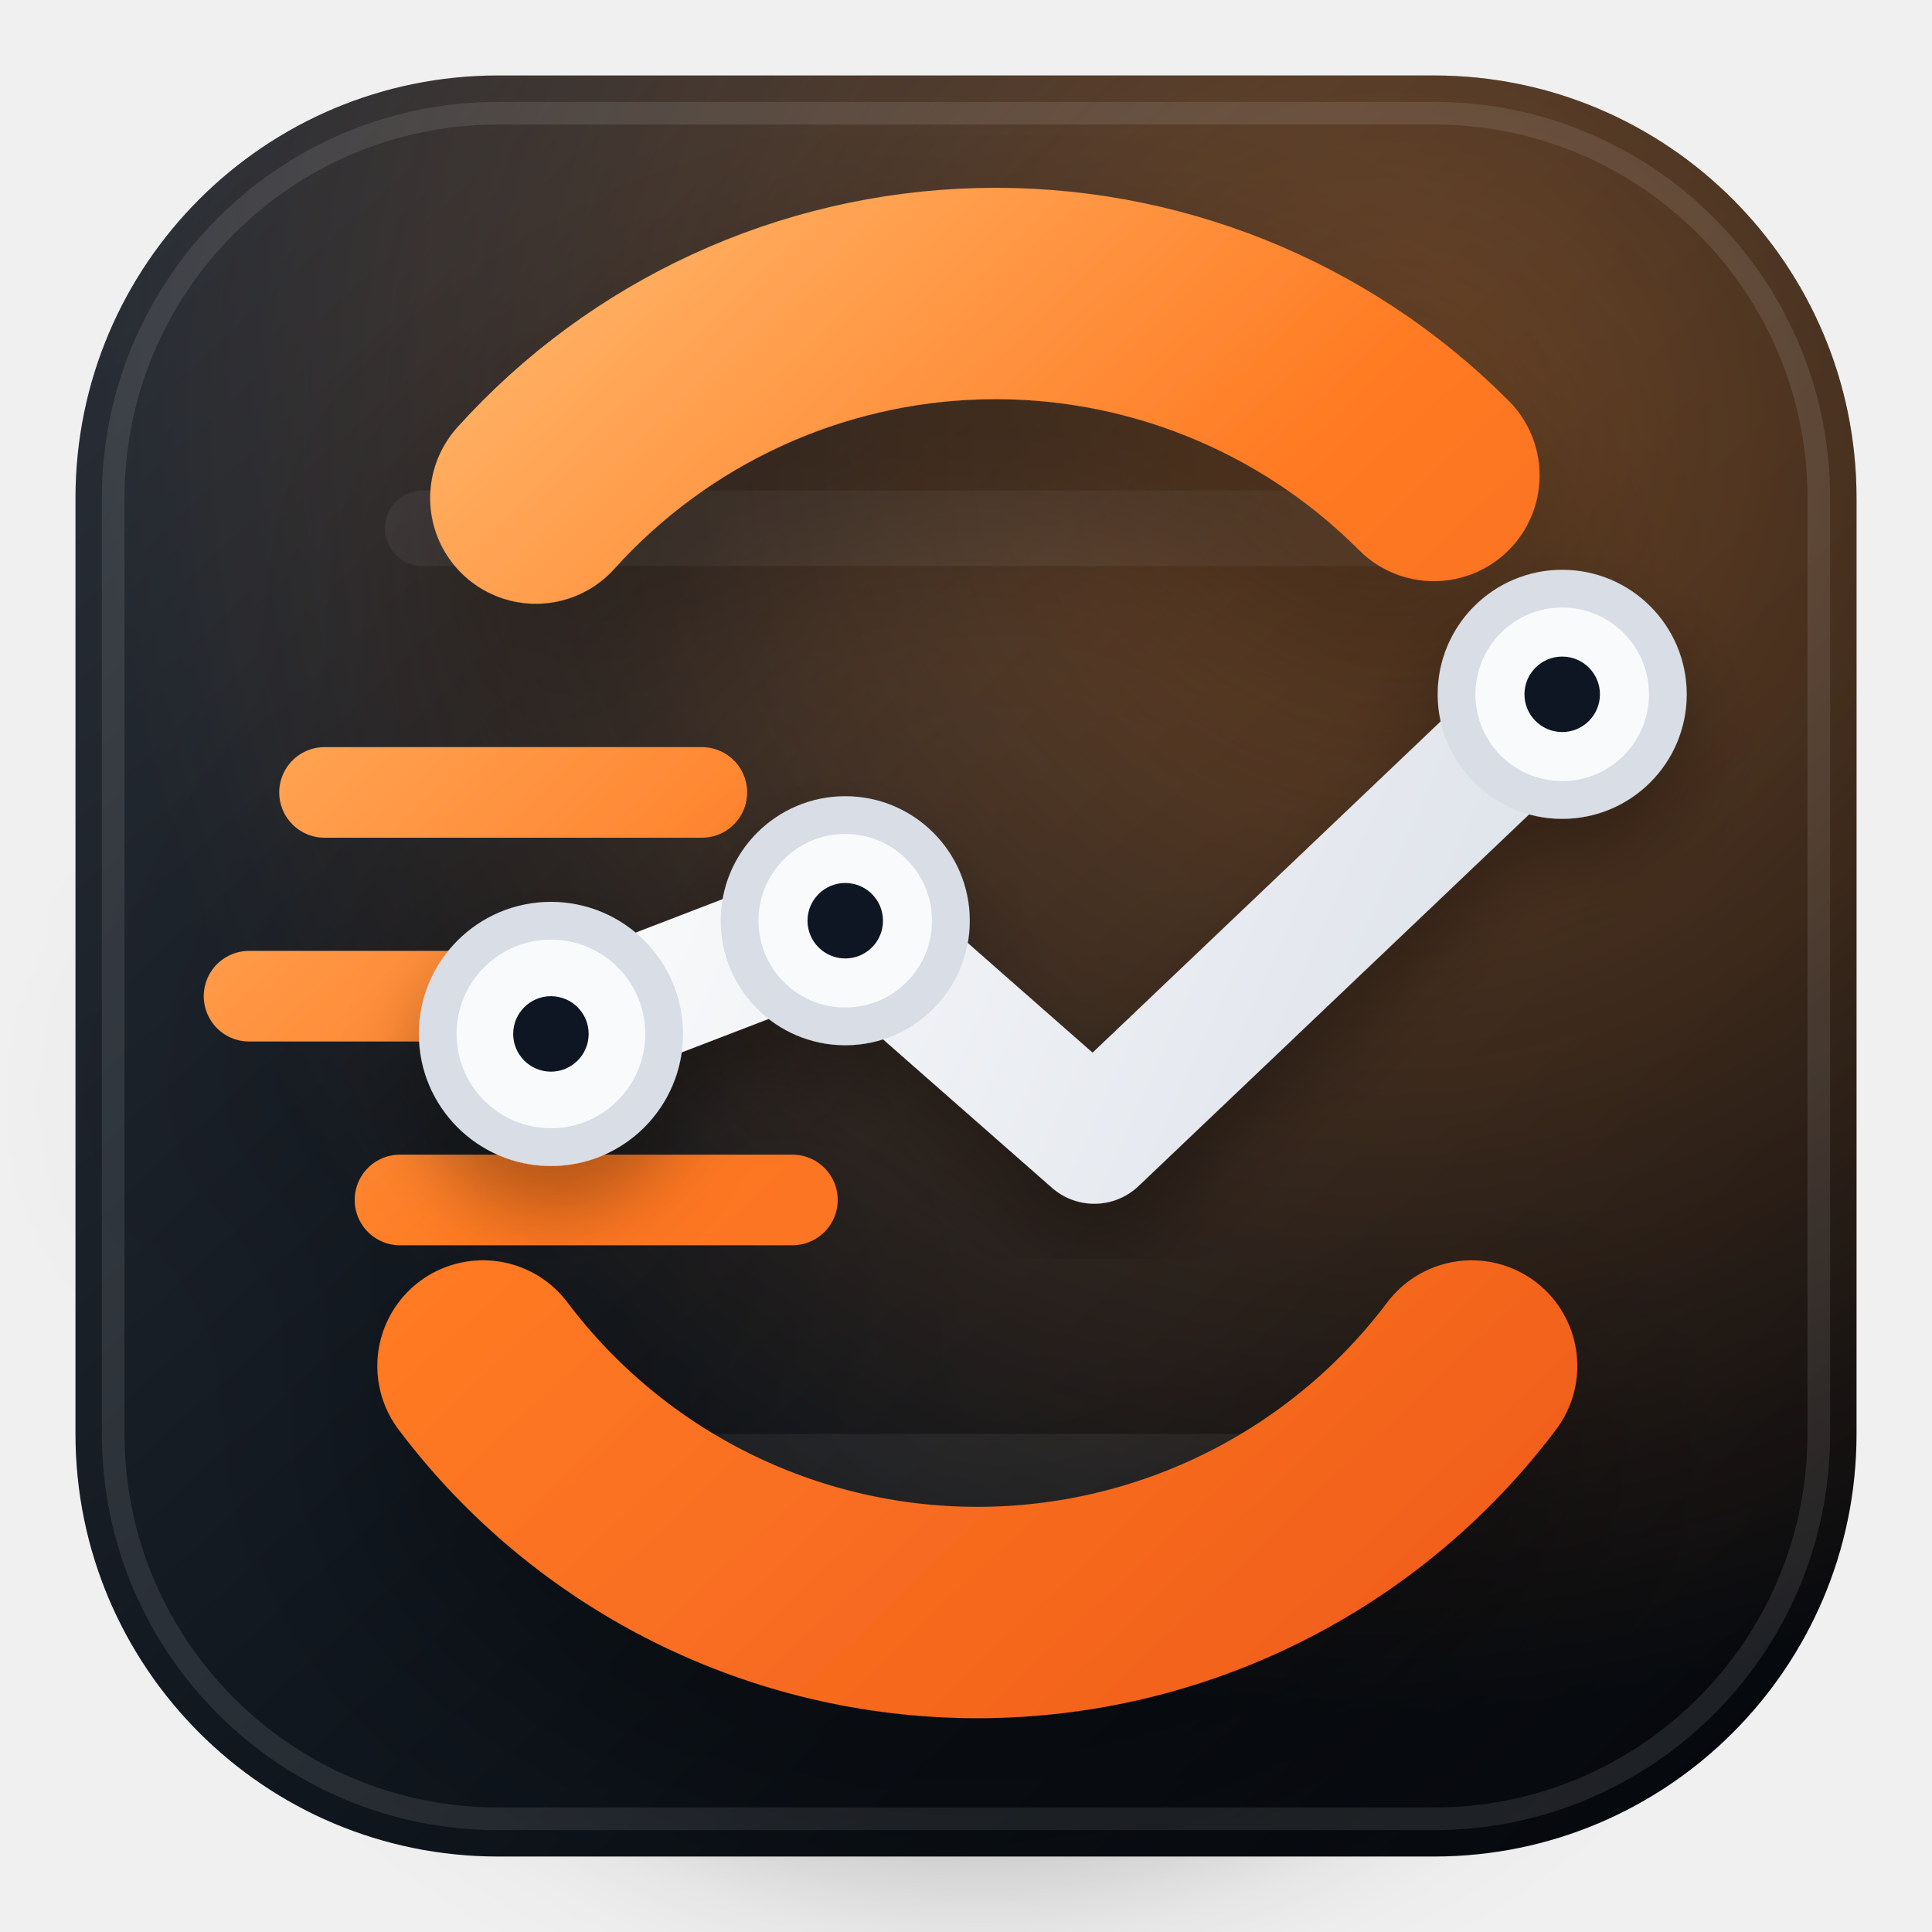
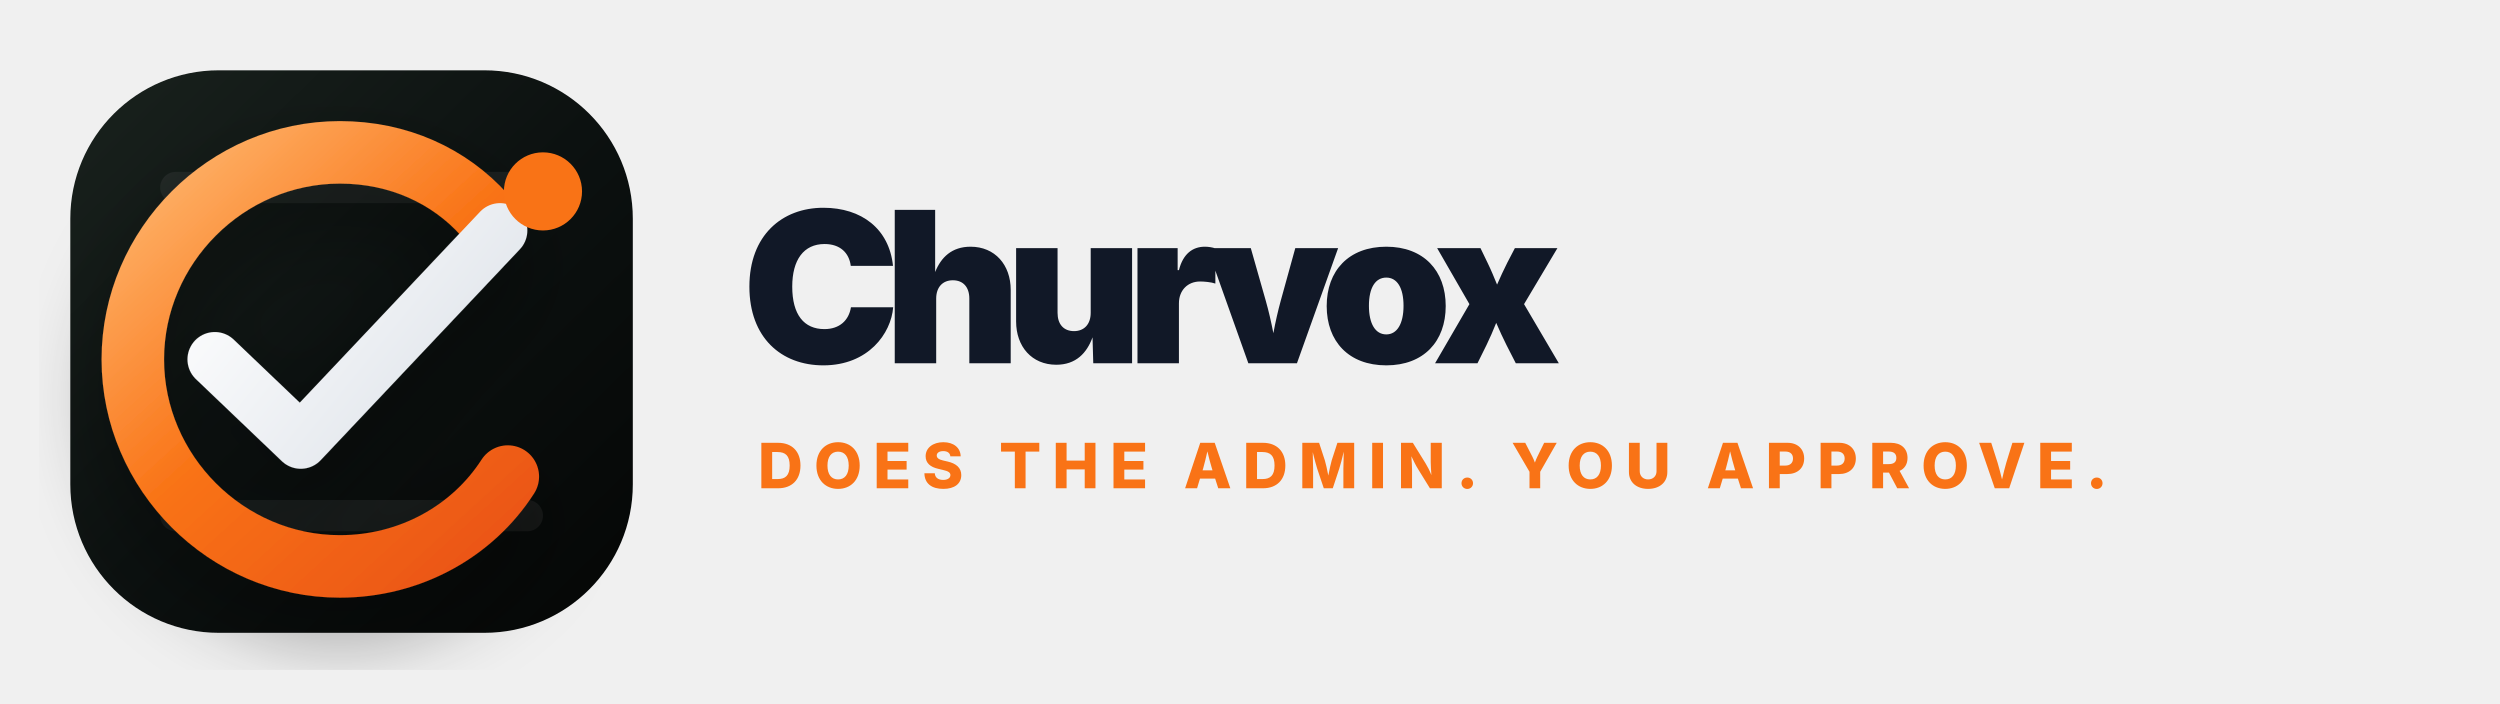
- <svg xmlns="http://www.w3.org/2000/svg" viewBox="0 0 256 256" role="img" aria-label="Churvox mark">
+ <svg xmlns="http://www.w3.org/2000/svg" viewBox="0 0 640 180" role="img" aria-label="Churvox logo">
  <defs>
-     <linearGradient id="cvx-bg" x1="20" y1="12" x2="232" y2="244" gradientUnits="userSpaceOnUse">
-       <stop stop-color="#2b3038" />
-       <stop offset="0.52" stop-color="#111820" />
-       <stop offset="1" stop-color="#05070b" />
+     <linearGradient id="markBg" x1="10" y1="8" x2="156" y2="158" gradientUnits="userSpaceOnUse">
+       <stop stop-color="#1b241f" />
+       <stop offset="0.55" stop-color="#0c1110" />
+       <stop offset="1" stop-color="#050706" />
    </linearGradient>
-     <linearGradient id="cvx-orange" x1="45" y1="36" x2="218" y2="218" gradientUnits="userSpaceOnUse">
-       <stop stop-color="#ffbd72" />
-       <stop offset="0.42" stop-color="#ff7a22" />
-       <stop offset="1" stop-color="#ef5b1d" />
+     <linearGradient id="markOrange" x1="36" y1="30" x2="142" y2="146" gradientUnits="userSpaceOnUse">
+       <stop stop-color="#ffbe78" />
+       <stop offset="0.48" stop-color="#f97316" />
+       <stop offset="1" stop-color="#e84f18" />
    </linearGradient>
-     <linearGradient id="cvx-line" x1="66" y1="92" x2="213" y2="158" gradientUnits="userSpaceOnUse">
+     <linearGradient id="markSteel" x1="56" y1="55" x2="136" y2="120" gradientUnits="userSpaceOnUse">
      <stop stop-color="#ffffff" />
-       <stop offset="1" stop-color="#d9dee7" />
+       <stop offset="1" stop-color="#d7dde5" />
    </linearGradient>
-     <radialGradient id="cvx-glow" cx="0" cy="0" r="1" gradientUnits="userSpaceOnUse" gradientTransform="translate(184 58) rotate(126) scale(170)">
-       <stop stop-color="#ff8a2a" stop-opacity="0.38" />
-       <stop offset="1" stop-color="#ff8a2a" stop-opacity="0" />
-     </radialGradient>
-     <filter id="cvx-shadow" x="-20%" y="-20%" width="140%" height="150%">
-       <feDropShadow dx="0" dy="14" stdDeviation="14" flood-color="#000000" flood-opacity="0.38" />
-     </filter>
-     <filter id="cvx-soft" x="-20%" y="-20%" width="140%" height="140%">
-       <feDropShadow dx="0" dy="6" stdDeviation="5" flood-color="#000000" flood-opacity="0.30" />
+     <filter id="markShadow" x="-25%" y="-25%" width="150%" height="150%">
+       <feDropShadow dx="0" dy="10" stdDeviation="10" flood-color="#000000" flood-opacity="0.36" />
    </filter>
  </defs>
-   <rect x="10" y="10" width="236" height="236" rx="56" fill="url(#cvx-bg)" />
-   <rect x="10" y="10" width="236" height="236" rx="56" fill="url(#cvx-glow)" />
-   <rect x="15" y="15" width="226" height="226" rx="51" fill="none" stroke="#ffffff" stroke-opacity="0.10" stroke-width="3" />
-   <path d="M56 70h132" stroke="#ffffff" stroke-opacity="0.06" stroke-width="10" stroke-linecap="round" />
-   <path d="M68 195h116" stroke="#ffffff" stroke-opacity="0.06" stroke-width="10" stroke-linecap="round" />
-   <g filter="url(#cvx-shadow)">
-     <path d="M190 63A82 82 0 0 0 71 66" fill="none" stroke="url(#cvx-orange)" stroke-width="28" stroke-linecap="round" />
-     <path d="M64 181A82 82 0 0 0 195 181" fill="none" stroke="url(#cvx-orange)" stroke-width="28" stroke-linecap="round" />
-     <path d="M43 105h50" fill="none" stroke="url(#cvx-orange)" stroke-width="12" stroke-linecap="round" />
-     <path d="M33 132h59" fill="none" stroke="url(#cvx-orange)" stroke-width="12" stroke-linecap="round" />
-     <path d="M53 159h52" fill="none" stroke="url(#cvx-orange)" stroke-width="12" stroke-linecap="round" />
+   <rect x="18" y="18" width="144" height="144" rx="38" fill="url(#markBg)" />
+   <path d="M45 48h90M45 132h90" stroke="#ffffff" stroke-opacity="0.06" stroke-width="8" stroke-linecap="round" />
+   <g filter="url(#markShadow)">
+     <path d="M124 55c-9-10-22-16-37-16-29 0-53 24-53 53s24 53 53 53c18 0 34-9 43-23" fill="none" stroke="url(#markOrange)" stroke-width="16" stroke-linecap="round" />
+     <path d="M55 92l22 21 51-54" fill="none" stroke="url(#markSteel)" stroke-width="14" stroke-linecap="round" stroke-linejoin="round" />
  </g>
-   <g filter="url(#cvx-soft)">
-     <path d="M73 137L112 122L145 151L207 92" fill="none" stroke="url(#cvx-line)" stroke-width="17" stroke-linecap="round" stroke-linejoin="round" />
-     <circle cx="73" cy="137" r="15" fill="#f8fafc" stroke="#d8dde6" stroke-width="5" />
-     <circle cx="112" cy="122" r="14" fill="#f8fafc" stroke="#d8dde6" stroke-width="5" />
-     <circle cx="207" cy="92" r="14" fill="#f8fafc" stroke="#d8dde6" stroke-width="5" />
-     <circle cx="73" cy="137" r="5" fill="#111820" />
-     <circle cx="112" cy="122" r="5" fill="#111820" />
-     <circle cx="207" cy="92" r="5" fill="#111820" />
-   </g>
+   <circle cx="139" cy="49" r="10" fill="#f97316" />
+   <text x="190" y="93" fill="#111827" font-family="Inter, Arial, sans-serif" font-size="54" font-weight="900" letter-spacing="-4">Churvox</text>
+   <text x="194" y="125" fill="#f97316" font-family="Inter, Arial, sans-serif" font-size="16" font-weight="800" letter-spacing="2.8">DOES THE ADMIN. YOU APPROVE.</text>
</svg>
